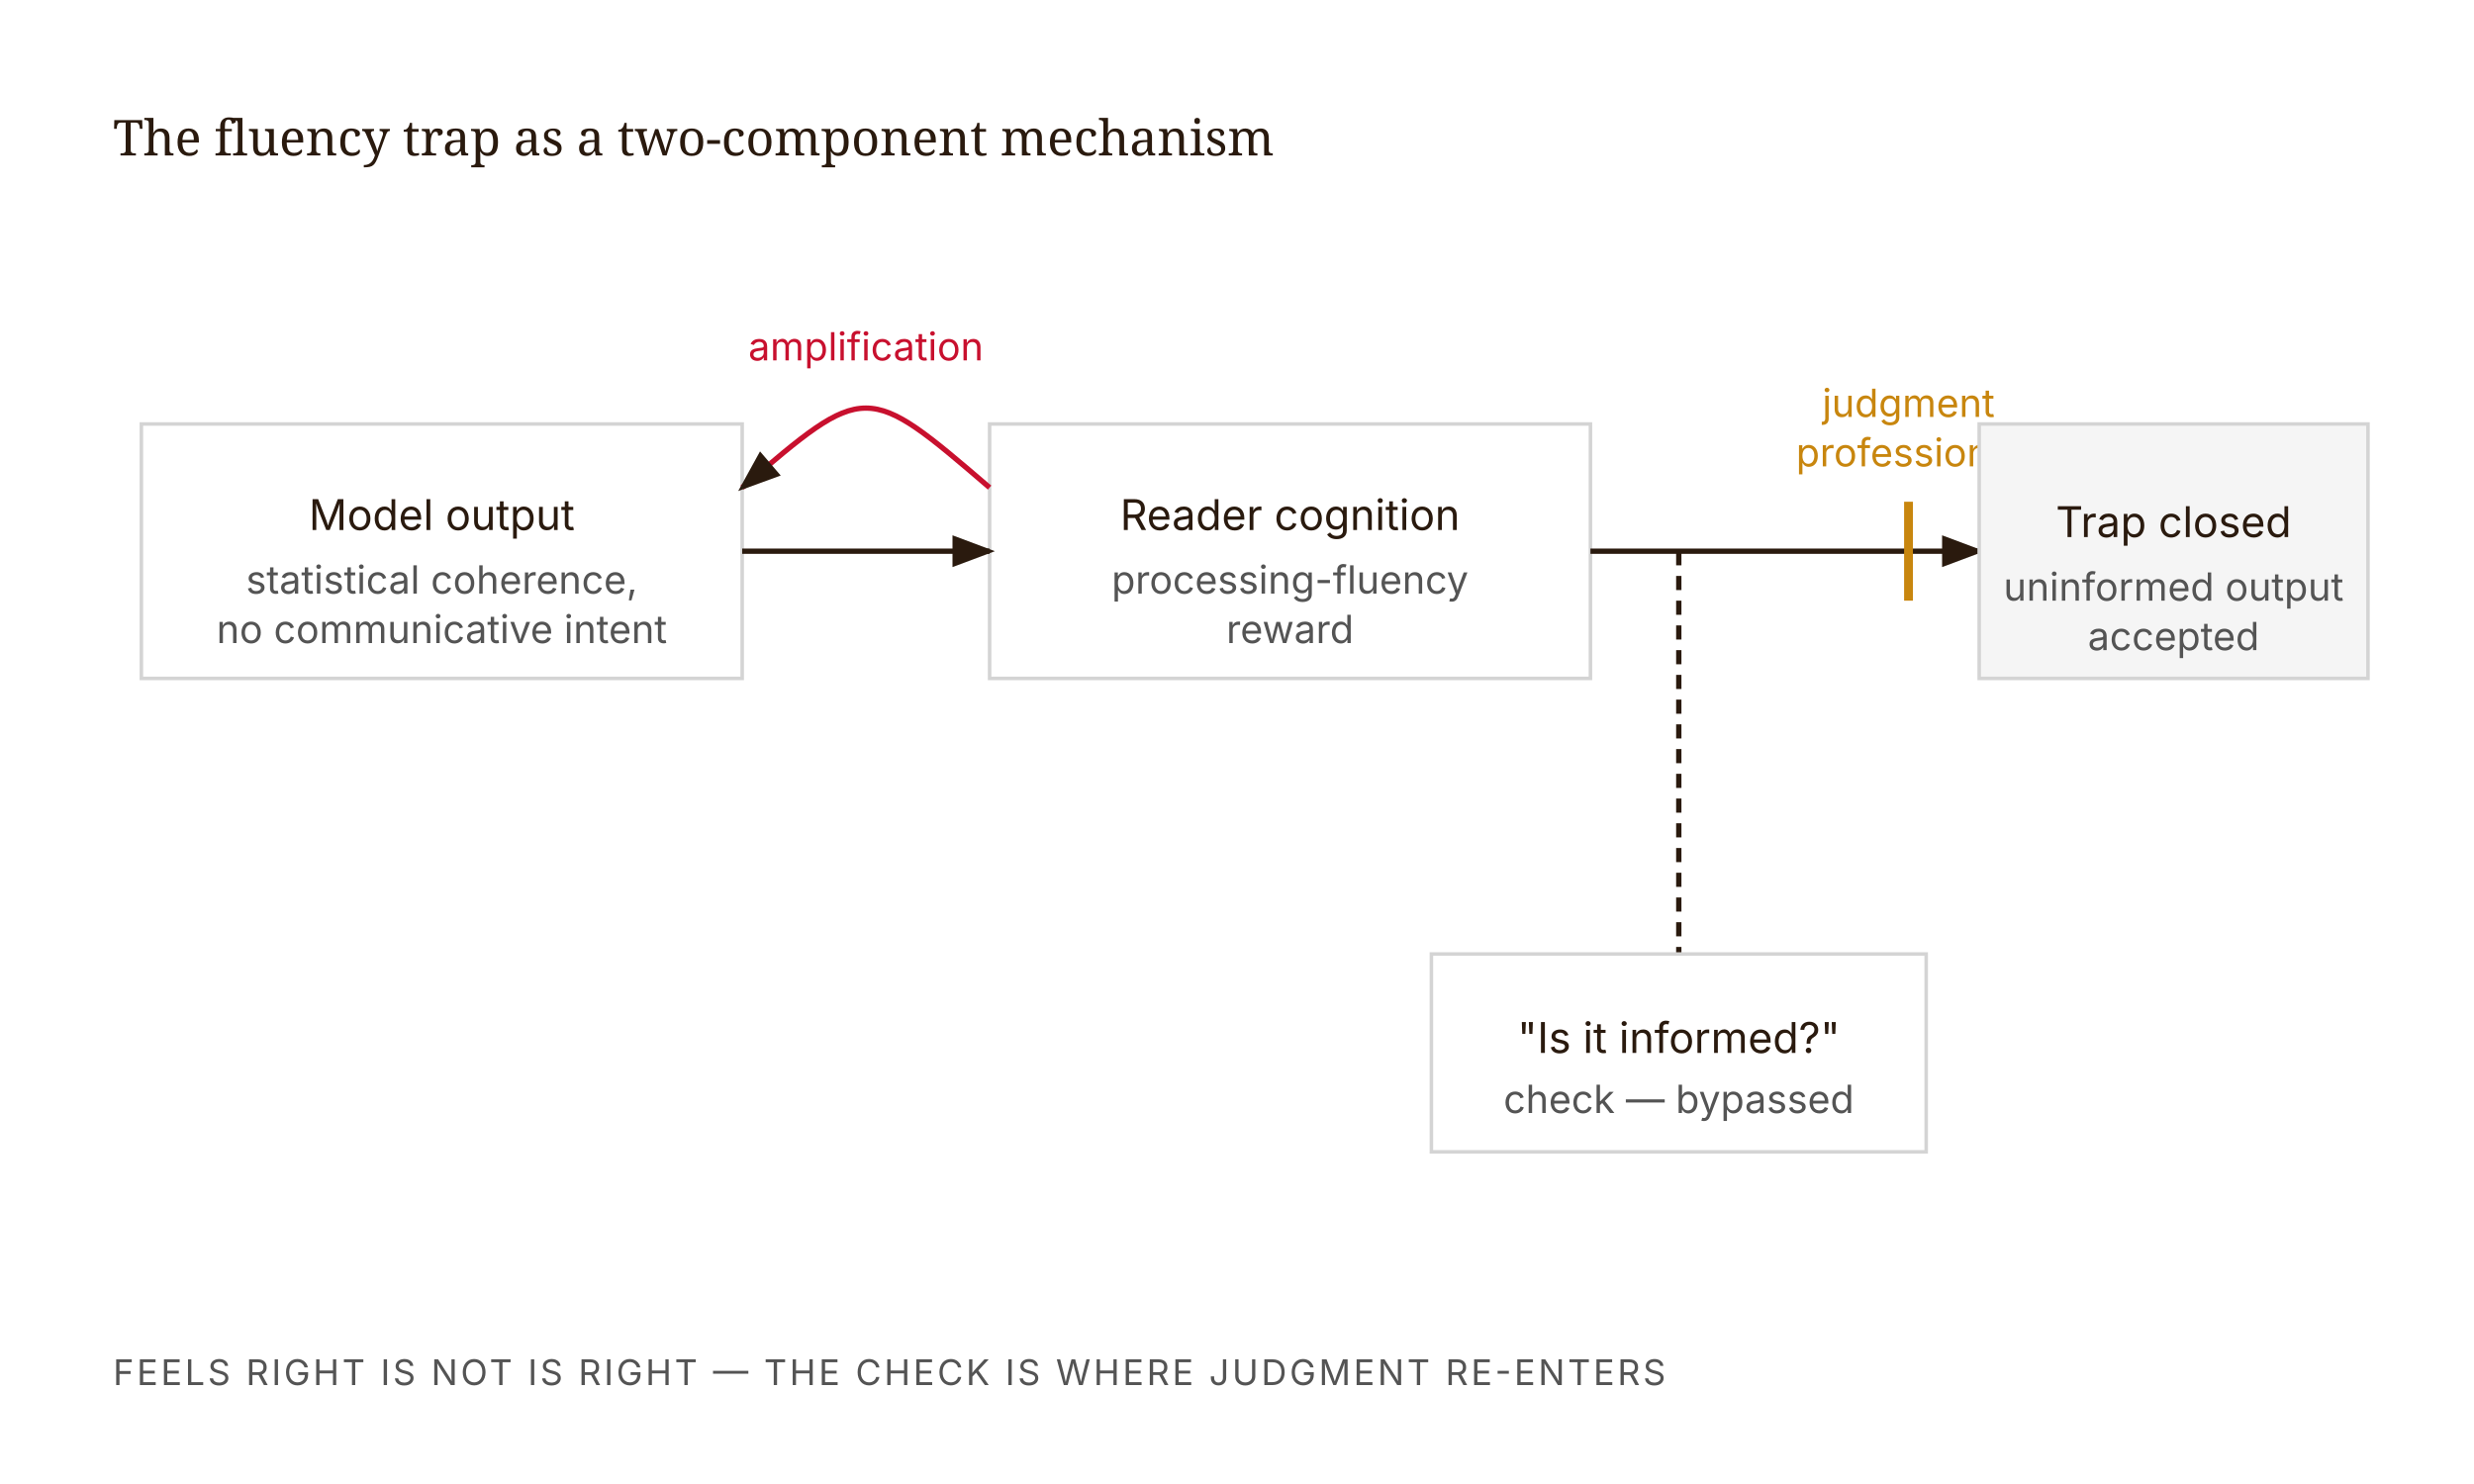
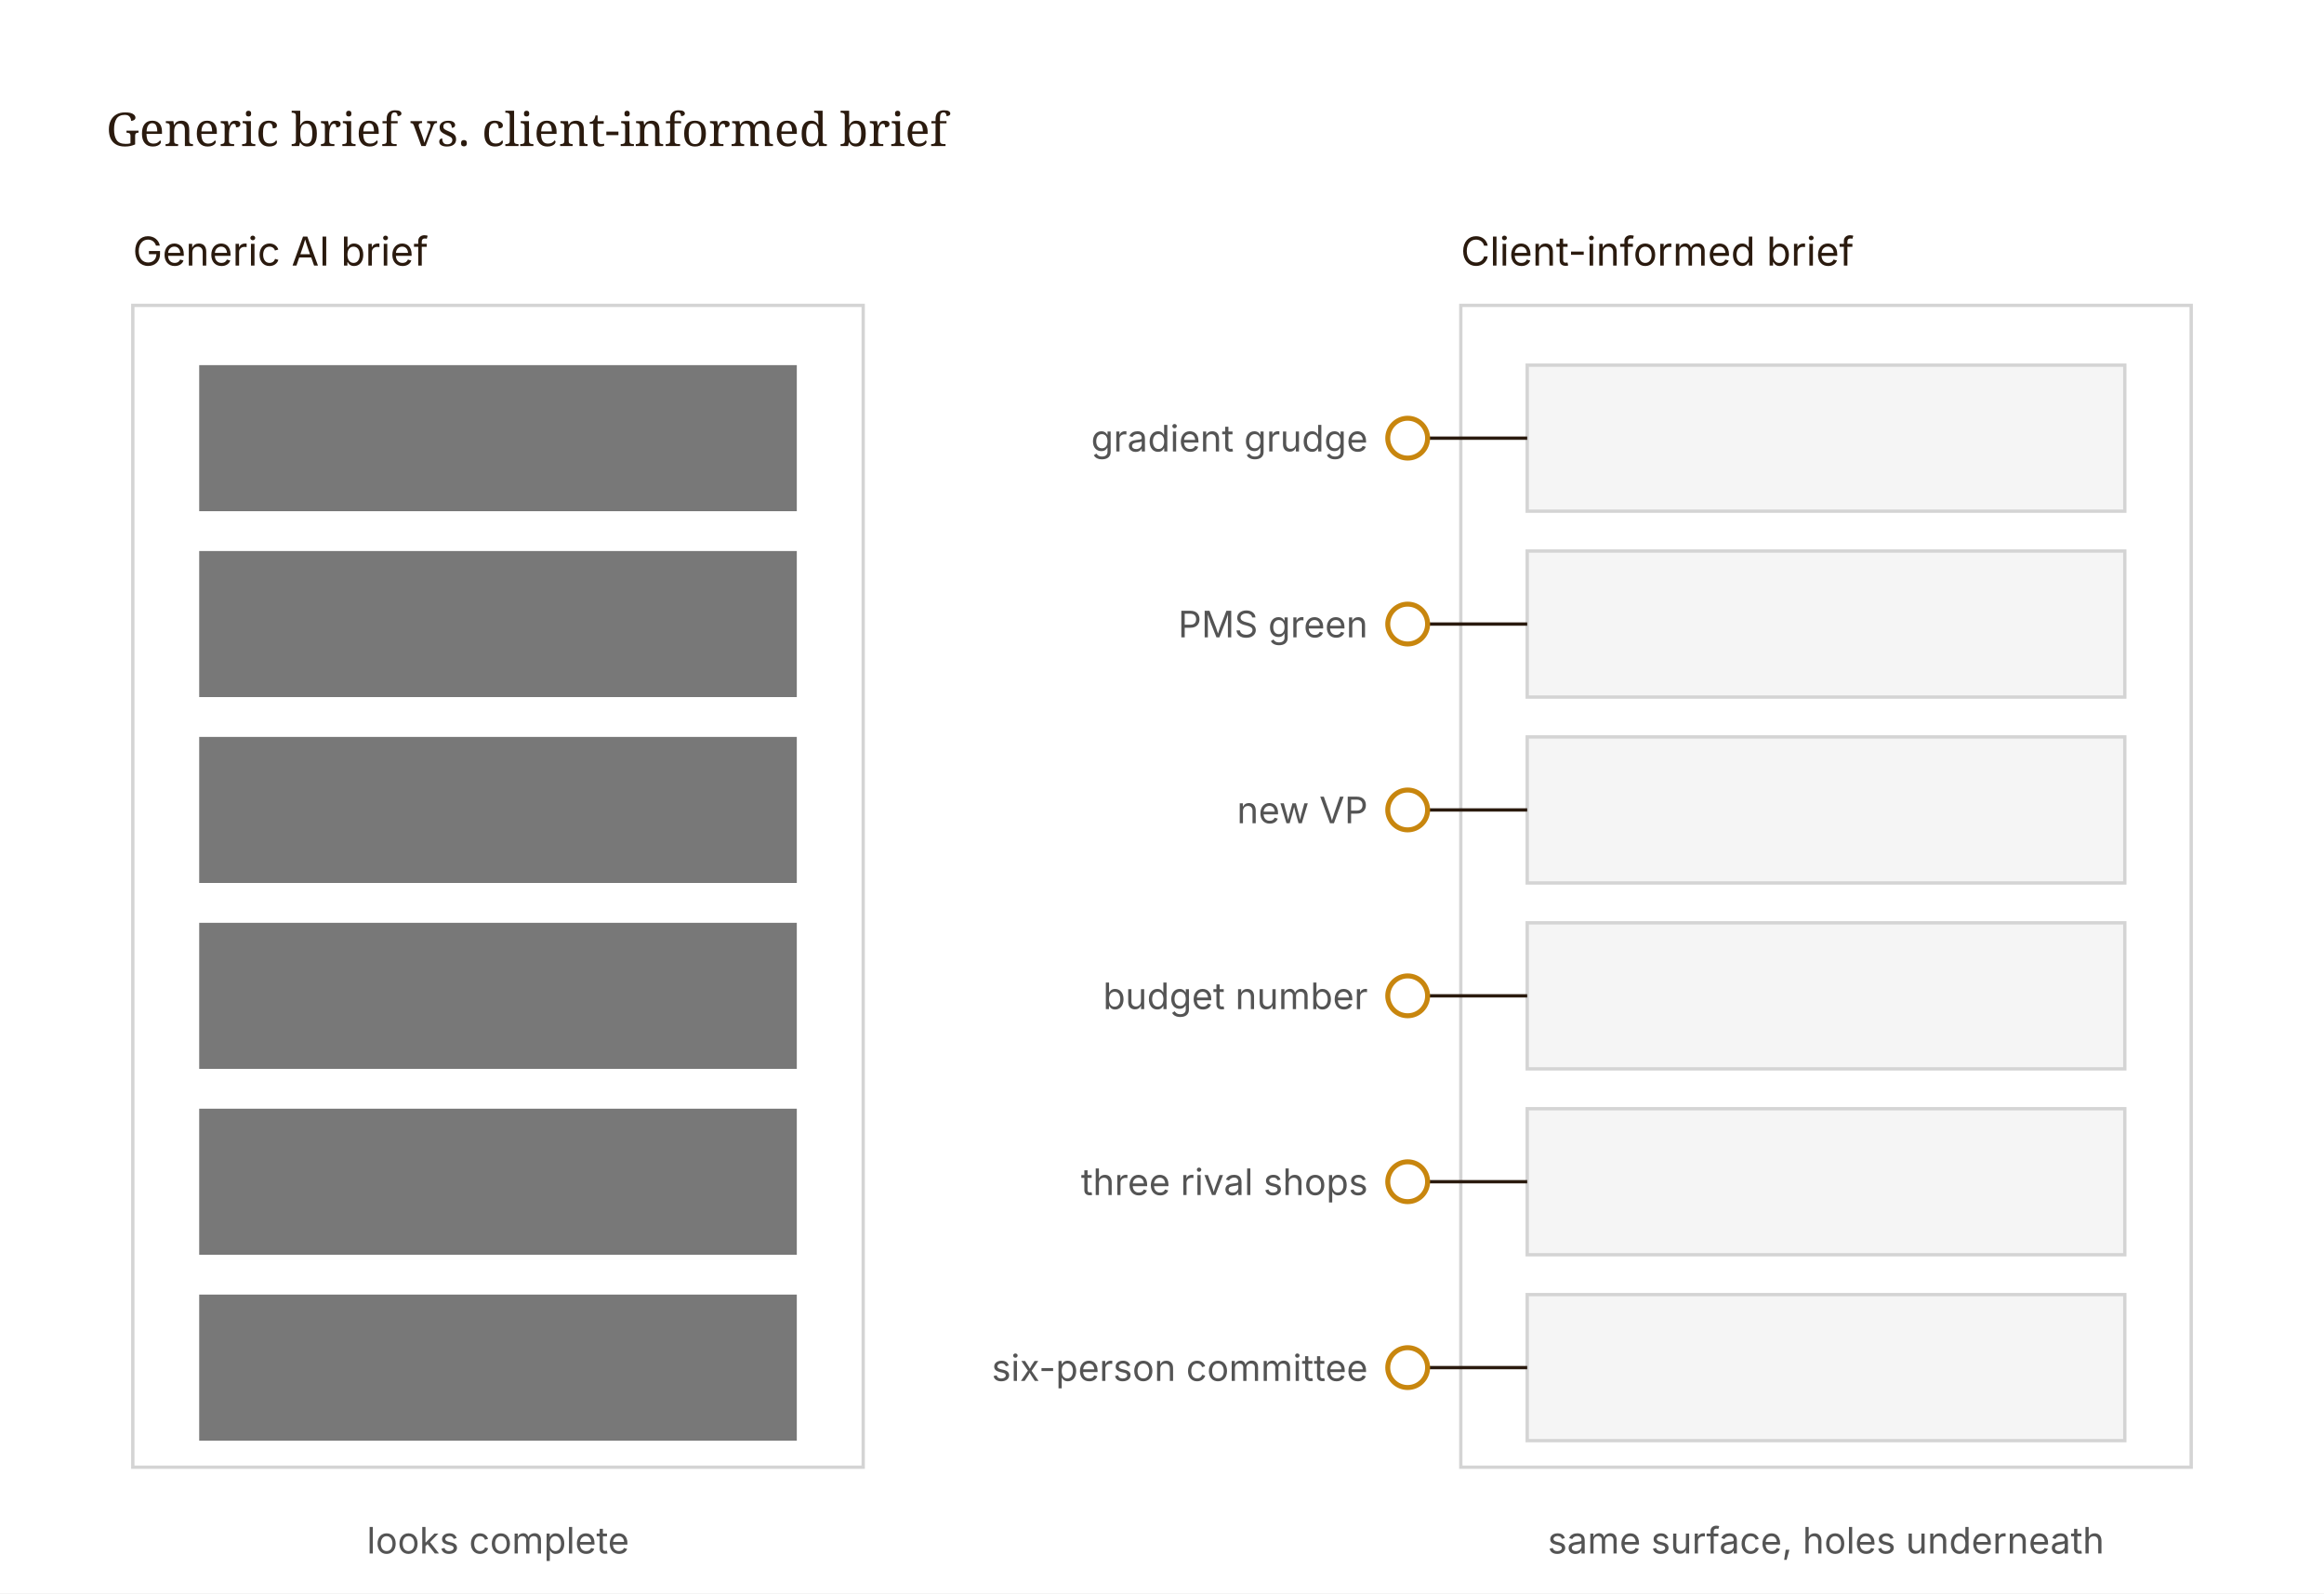
- <svg xmlns="http://www.w3.org/2000/svg" viewBox="0 0 700 420" role="img" aria-labelledby="fig-title-01">
+ <svg xmlns="http://www.w3.org/2000/svg" viewBox="0 0 700 480" role="img" aria-labelledby="fig-title-01">
  <defs>
    <marker id="arrow" markerWidth="8" markerHeight="6" refX="7" refY="3" orient="auto">
      <polygon points="0 0, 8 3, 0 6" fill="#2a1a0e" />
    </marker>
  </defs>
-   <rect x="0" y="0" width="700" height="420" fill="#FFFFFF" />
-   <text x="32" y="44" font-family="'EB Garamond','Garamond',Georgia,serif" font-size="14" font-weight="400" fill="#2a1a0e">The fluency trap as a two-component mechanism</text>
-   <rect x="40" y="120" width="170" height="72" rx="0" stroke="#D4D4D4" stroke-width="1" fill="#FFFFFF" />
-   <text x="125" y="150" text-anchor="middle" font-family="'Inter',-apple-system,'Helvetica Neue',sans-serif" font-size="12" fill="#2a1a0e">Model output</text>
-   <text x="125" y="168" text-anchor="middle" font-family="'Inter',-apple-system,'Helvetica Neue',sans-serif" font-size="11" fill="#545454">statistical coherence,</text>
-   <text x="125" y="182" text-anchor="middle" font-family="'Inter',-apple-system,'Helvetica Neue',sans-serif" font-size="11" fill="#545454">no communicative intent</text>
-   <rect x="280" y="120" width="170" height="72" rx="0" stroke="#D4D4D4" stroke-width="1" fill="#FFFFFF" />
-   <text x="365" y="150" text-anchor="middle" font-family="'Inter',-apple-system,'Helvetica Neue',sans-serif" font-size="12" fill="#2a1a0e">Reader cognition</text>
-   <text x="365" y="168" text-anchor="middle" font-family="'Inter',-apple-system,'Helvetica Neue',sans-serif" font-size="11" fill="#545454">processing-fluency</text>
-   <text x="365" y="182" text-anchor="middle" font-family="'Inter',-apple-system,'Helvetica Neue',sans-serif" font-size="11" fill="#545454">reward</text>
-   <line x1="210" y1="156" x2="280" y2="156" stroke="#2a1a0e" stroke-width="1.5" fill="none" marker-end="url(#arrow)" />
-   <path d="M 280 138 C 245 108, 245 108, 210 138" stroke="#C8102E" stroke-width="1.5" fill="none" marker-end="url(#arrow)" />
-   <text x="245" y="102" text-anchor="middle" font-family="'Inter',-apple-system,'Helvetica Neue',sans-serif" font-size="11" fill="#C8102E">amplification</text>
-   <line x1="450" y1="156" x2="560" y2="156" stroke="#2a1a0e" stroke-width="1.5" fill="none" marker-end="url(#arrow)" />
-   <line x1="475" y1="156" x2="475" y2="270" stroke="#2a1a0e" stroke-width="1.5" fill="none" stroke-dasharray="4 3" />
-   <rect x="405" y="270" width="140" height="56" rx="0" stroke="#D4D4D4" stroke-width="1" fill="#FFFFFF" />
-   <text x="475" y="298" text-anchor="middle" font-family="'Inter',-apple-system,'Helvetica Neue',sans-serif" font-size="12" fill="#2a1a0e">"Is it informed?"</text>
-   <text x="475" y="315" text-anchor="middle" font-family="'Inter',-apple-system,'Helvetica Neue',sans-serif" font-size="11" fill="#545454">check — bypassed</text>
-   <line x1="540" y1="142" x2="540" y2="170" stroke="#C8860E" stroke-width="2.5" />
-   <text x="540" y="132" text-anchor="middle" font-family="'Inter',-apple-system,'Helvetica Neue',sans-serif" font-size="11" fill="#C8860E">professional</text>
-   <text x="540" y="118" text-anchor="middle" font-family="'Inter',-apple-system,'Helvetica Neue',sans-serif" font-size="11" fill="#C8860E">judgment</text>
-   <rect x="560" y="120" width="110" height="72" rx="0" stroke="#D4D4D4" stroke-width="1" fill="#F5F5F5" />
-   <text x="615" y="152" text-anchor="middle" font-family="'Inter',-apple-system,'Helvetica Neue',sans-serif" font-size="12" fill="#2a1a0e">Trap closed</text>
-   <text x="615" y="170" text-anchor="middle" font-family="'Inter',-apple-system,'Helvetica Neue',sans-serif" font-size="11" fill="#545454">uninformed output</text>
-   <text x="615" y="184" text-anchor="middle" font-family="'Inter',-apple-system,'Helvetica Neue',sans-serif" font-size="11" fill="#545454">accepted</text>
-   <text x="32" y="392" font-family="'Inter',-apple-system,'Helvetica Neue',sans-serif" font-size="10" fill="#545454" letter-spacing="0.08em">FEELS RIGHT IS NOT IS RIGHT — THE CHECK IS WHERE JUDGMENT RE-ENTERS</text>
+   <rect x="0" y="0" width="700" height="480" fill="#FFFFFF" />
+   <text x="32" y="44" font-family="'EB Garamond','Garamond',Georgia,serif" font-size="14" font-weight="400" fill="#2a1a0e">Generic brief vs. client-informed brief</text>
+   <text x="40" y="80" font-family="'Inter',-apple-system,'Helvetica Neue',sans-serif" font-size="12" fill="#2a1a0e">Generic AI brief</text>
+   <rect x="40" y="92" width="220" height="350" rx="0" stroke="#D4D4D4" stroke-width="1" fill="#FFFFFF" />
+   <rect x="60" y="110" width="180" height="44" rx="0" fill="#787878" />
+   <rect x="60" y="166" width="180" height="44" rx="0" fill="#787878" />
+   <rect x="60" y="222" width="180" height="44" rx="0" fill="#787878" />
+   <rect x="60" y="278" width="180" height="44" rx="0" fill="#787878" />
+   <rect x="60" y="334" width="180" height="44" rx="0" fill="#787878" />
+   <rect x="60" y="390" width="180" height="44" rx="0" fill="#787878" />
+   <text x="150" y="468" text-anchor="middle" font-family="'Inter',-apple-system,'Helvetica Neue',sans-serif" font-size="11" fill="#545454">looks complete</text>
+   <text x="440" y="80" font-family="'Inter',-apple-system,'Helvetica Neue',sans-serif" font-size="12" fill="#2a1a0e">Client-informed brief</text>
+   <rect x="440" y="92" width="220" height="350" rx="0" stroke="#D4D4D4" stroke-width="1" fill="#FFFFFF" />
+   <rect x="460" y="110" width="180" height="44" rx="0" stroke="#D4D4D4" stroke-width="1" fill="#F5F5F5" />
+   <rect x="460" y="166" width="180" height="44" rx="0" stroke="#D4D4D4" stroke-width="1" fill="#F5F5F5" />
+   <rect x="460" y="222" width="180" height="44" rx="0" stroke="#D4D4D4" stroke-width="1" fill="#F5F5F5" />
+   <rect x="460" y="278" width="180" height="44" rx="0" stroke="#D4D4D4" stroke-width="1" fill="#F5F5F5" />
+   <rect x="460" y="334" width="180" height="44" rx="0" stroke="#D4D4D4" stroke-width="1" fill="#F5F5F5" />
+   <rect x="460" y="390" width="180" height="44" rx="0" stroke="#D4D4D4" stroke-width="1" fill="#F5F5F5" />
+   <line x1="460" y1="132" x2="430" y2="132" stroke="#2a1a0e" stroke-width="1" />
+   <circle cx="424" cy="132" r="6" stroke="#C8860E" stroke-width="1.5" fill="#FFFFFF" />
+   <text x="412" y="136" text-anchor="end" font-family="'Inter',-apple-system,'Helvetica Neue',sans-serif" font-size="11" fill="#545454">gradient grudge</text>
+   <line x1="460" y1="188" x2="430" y2="188" stroke="#2a1a0e" stroke-width="1" />
+   <circle cx="424" cy="188" r="6" stroke="#C8860E" stroke-width="1.5" fill="#FFFFFF" />
+   <text x="412" y="192" text-anchor="end" font-family="'Inter',-apple-system,'Helvetica Neue',sans-serif" font-size="11" fill="#545454">PMS green</text>
+   <line x1="460" y1="244" x2="430" y2="244" stroke="#2a1a0e" stroke-width="1" />
+   <circle cx="424" cy="244" r="6" stroke="#C8860E" stroke-width="1.5" fill="#FFFFFF" />
+   <text x="412" y="248" text-anchor="end" font-family="'Inter',-apple-system,'Helvetica Neue',sans-serif" font-size="11" fill="#545454">new VP</text>
+   <line x1="460" y1="300" x2="430" y2="300" stroke="#2a1a0e" stroke-width="1" />
+   <circle cx="424" cy="300" r="6" stroke="#C8860E" stroke-width="1.5" fill="#FFFFFF" />
+   <text x="412" y="304" text-anchor="end" font-family="'Inter',-apple-system,'Helvetica Neue',sans-serif" font-size="11" fill="#545454">budget number</text>
+   <line x1="460" y1="356" x2="430" y2="356" stroke="#2a1a0e" stroke-width="1" />
+   <circle cx="424" cy="356" r="6" stroke="#C8860E" stroke-width="1.5" fill="#FFFFFF" />
+   <text x="412" y="360" text-anchor="end" font-family="'Inter',-apple-system,'Helvetica Neue',sans-serif" font-size="11" fill="#545454">three rival shops</text>
+   <line x1="460" y1="412" x2="430" y2="412" stroke="#2a1a0e" stroke-width="1" />
+   <circle cx="424" cy="412" r="6" stroke="#C8860E" stroke-width="1.5" fill="#FFFFFF" />
+   <text x="412" y="416" text-anchor="end" font-family="'Inter',-apple-system,'Helvetica Neue',sans-serif" font-size="11" fill="#545454">six-person committee</text>
+   <text x="550" y="468" text-anchor="middle" font-family="'Inter',-apple-system,'Helvetica Neue',sans-serif" font-size="11" fill="#545454">same surface, holes underneath</text>
</svg>
